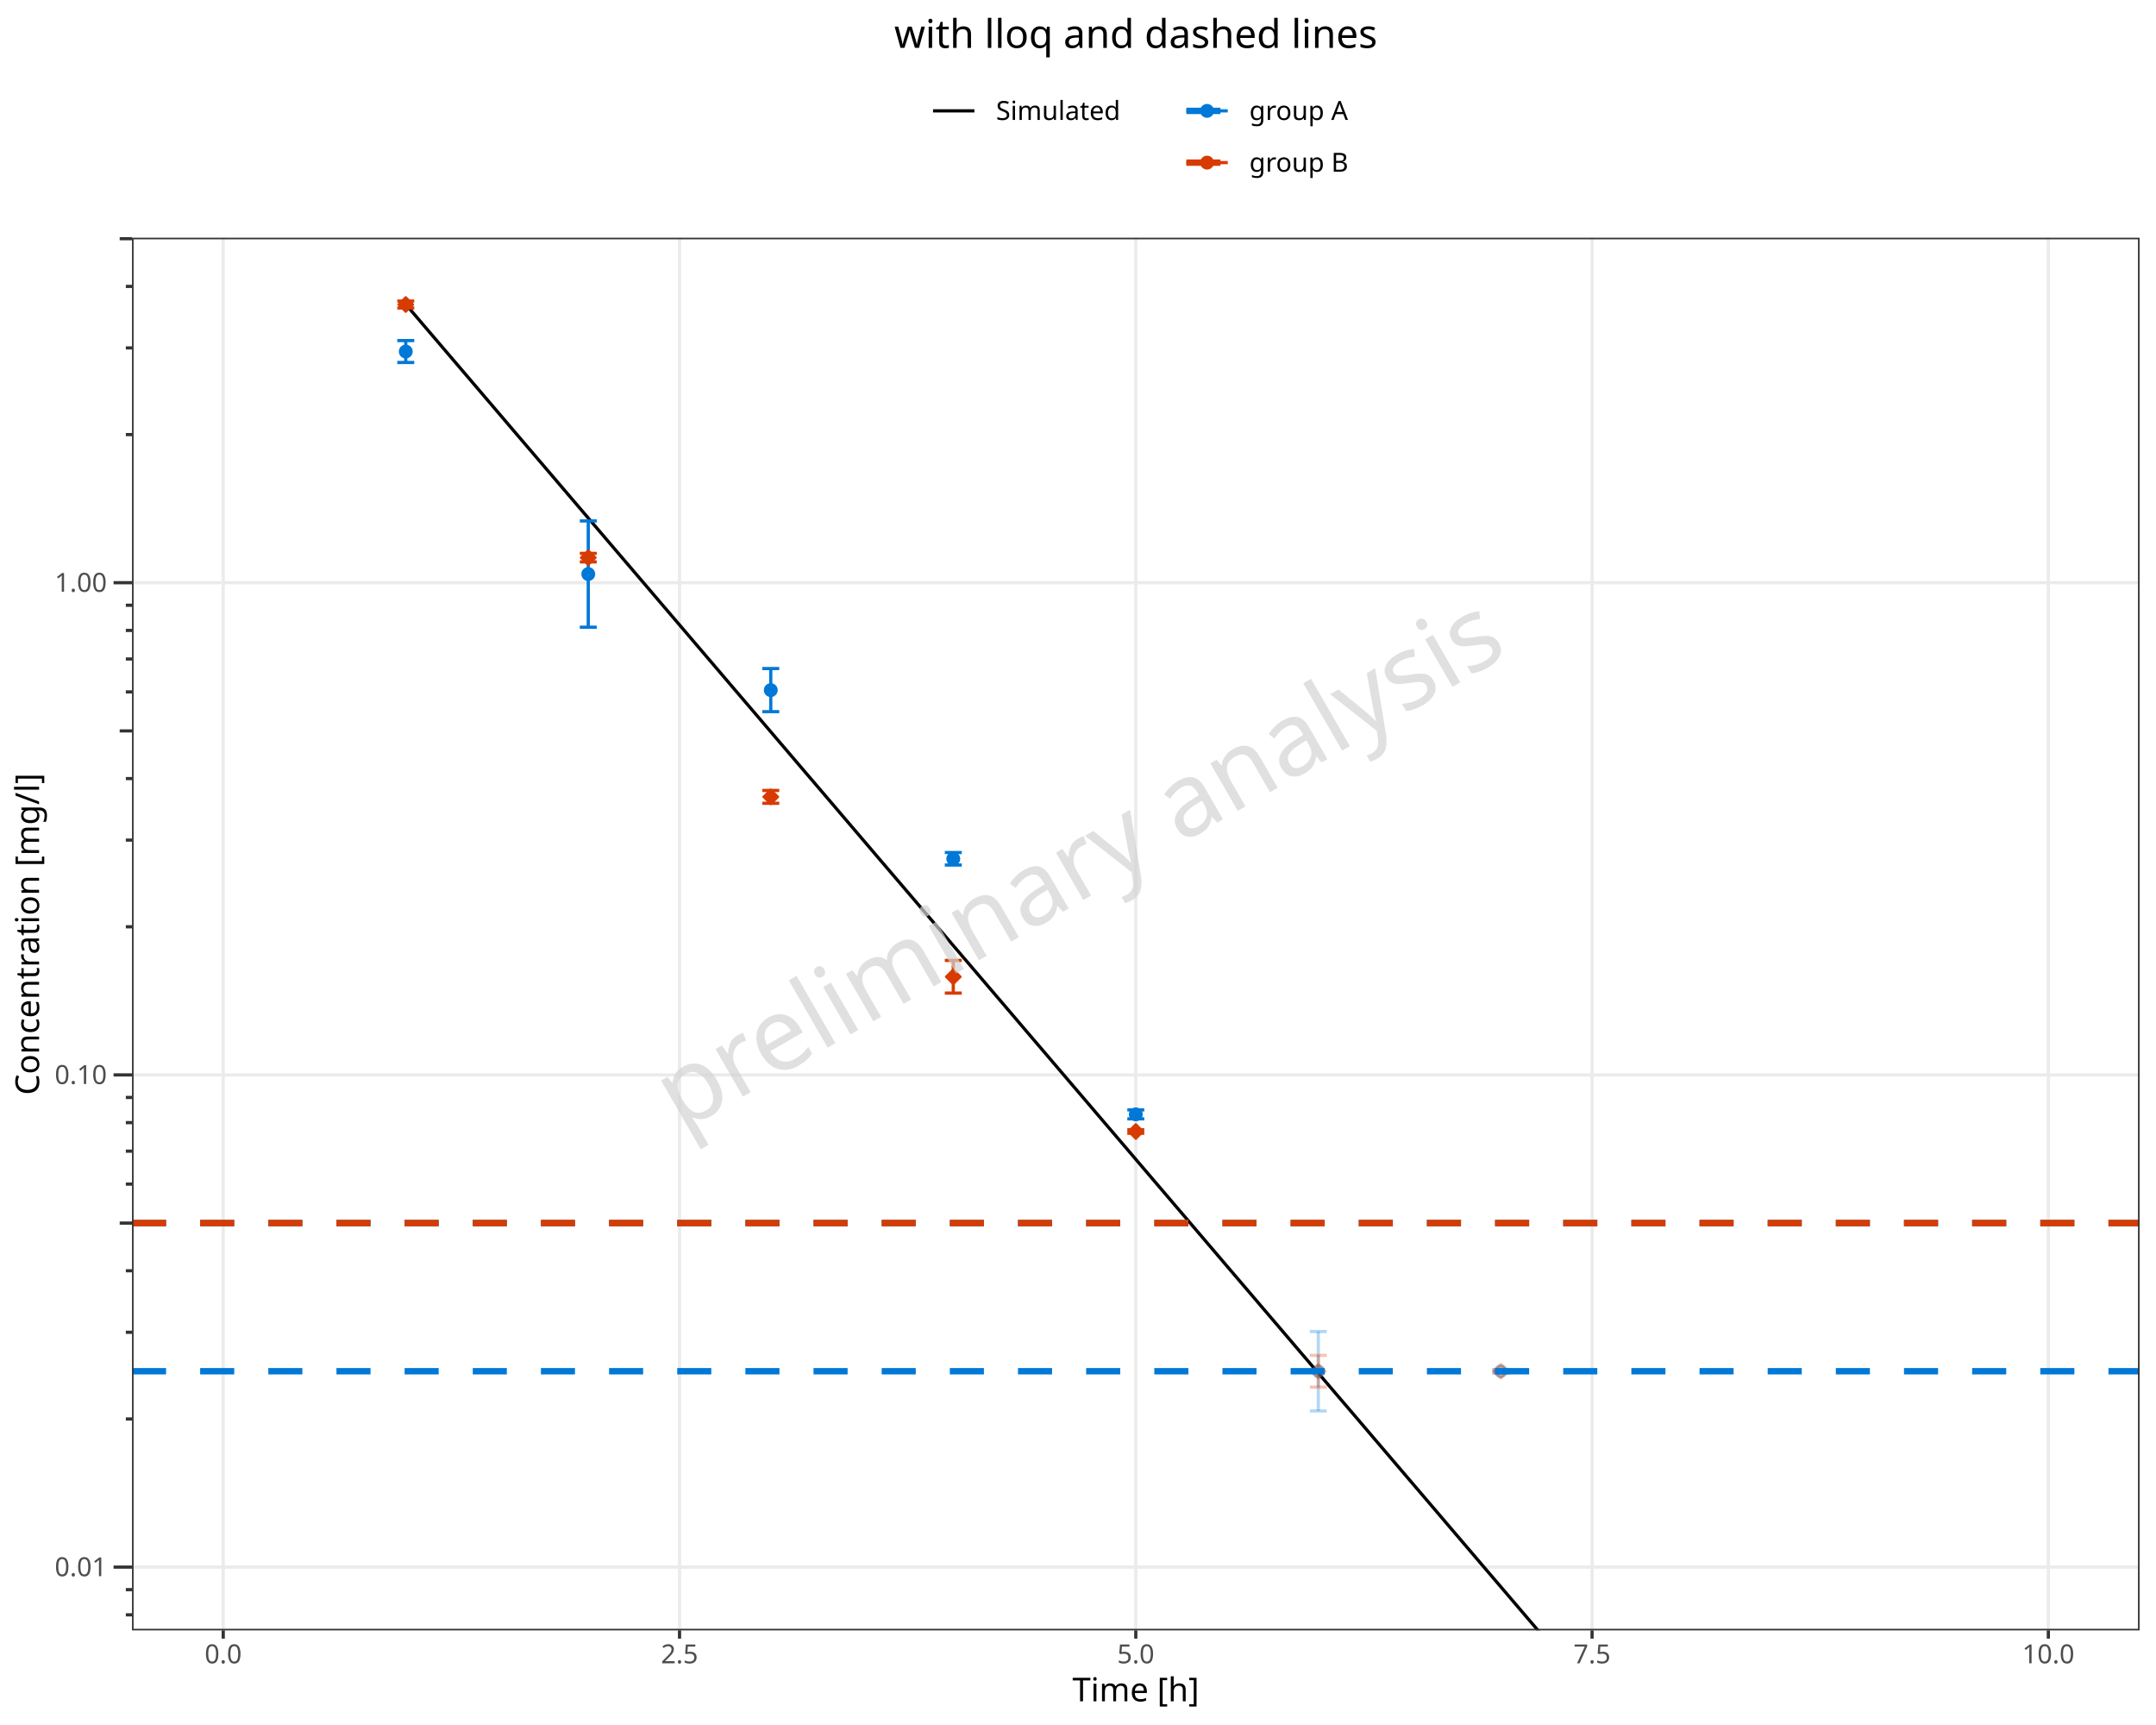
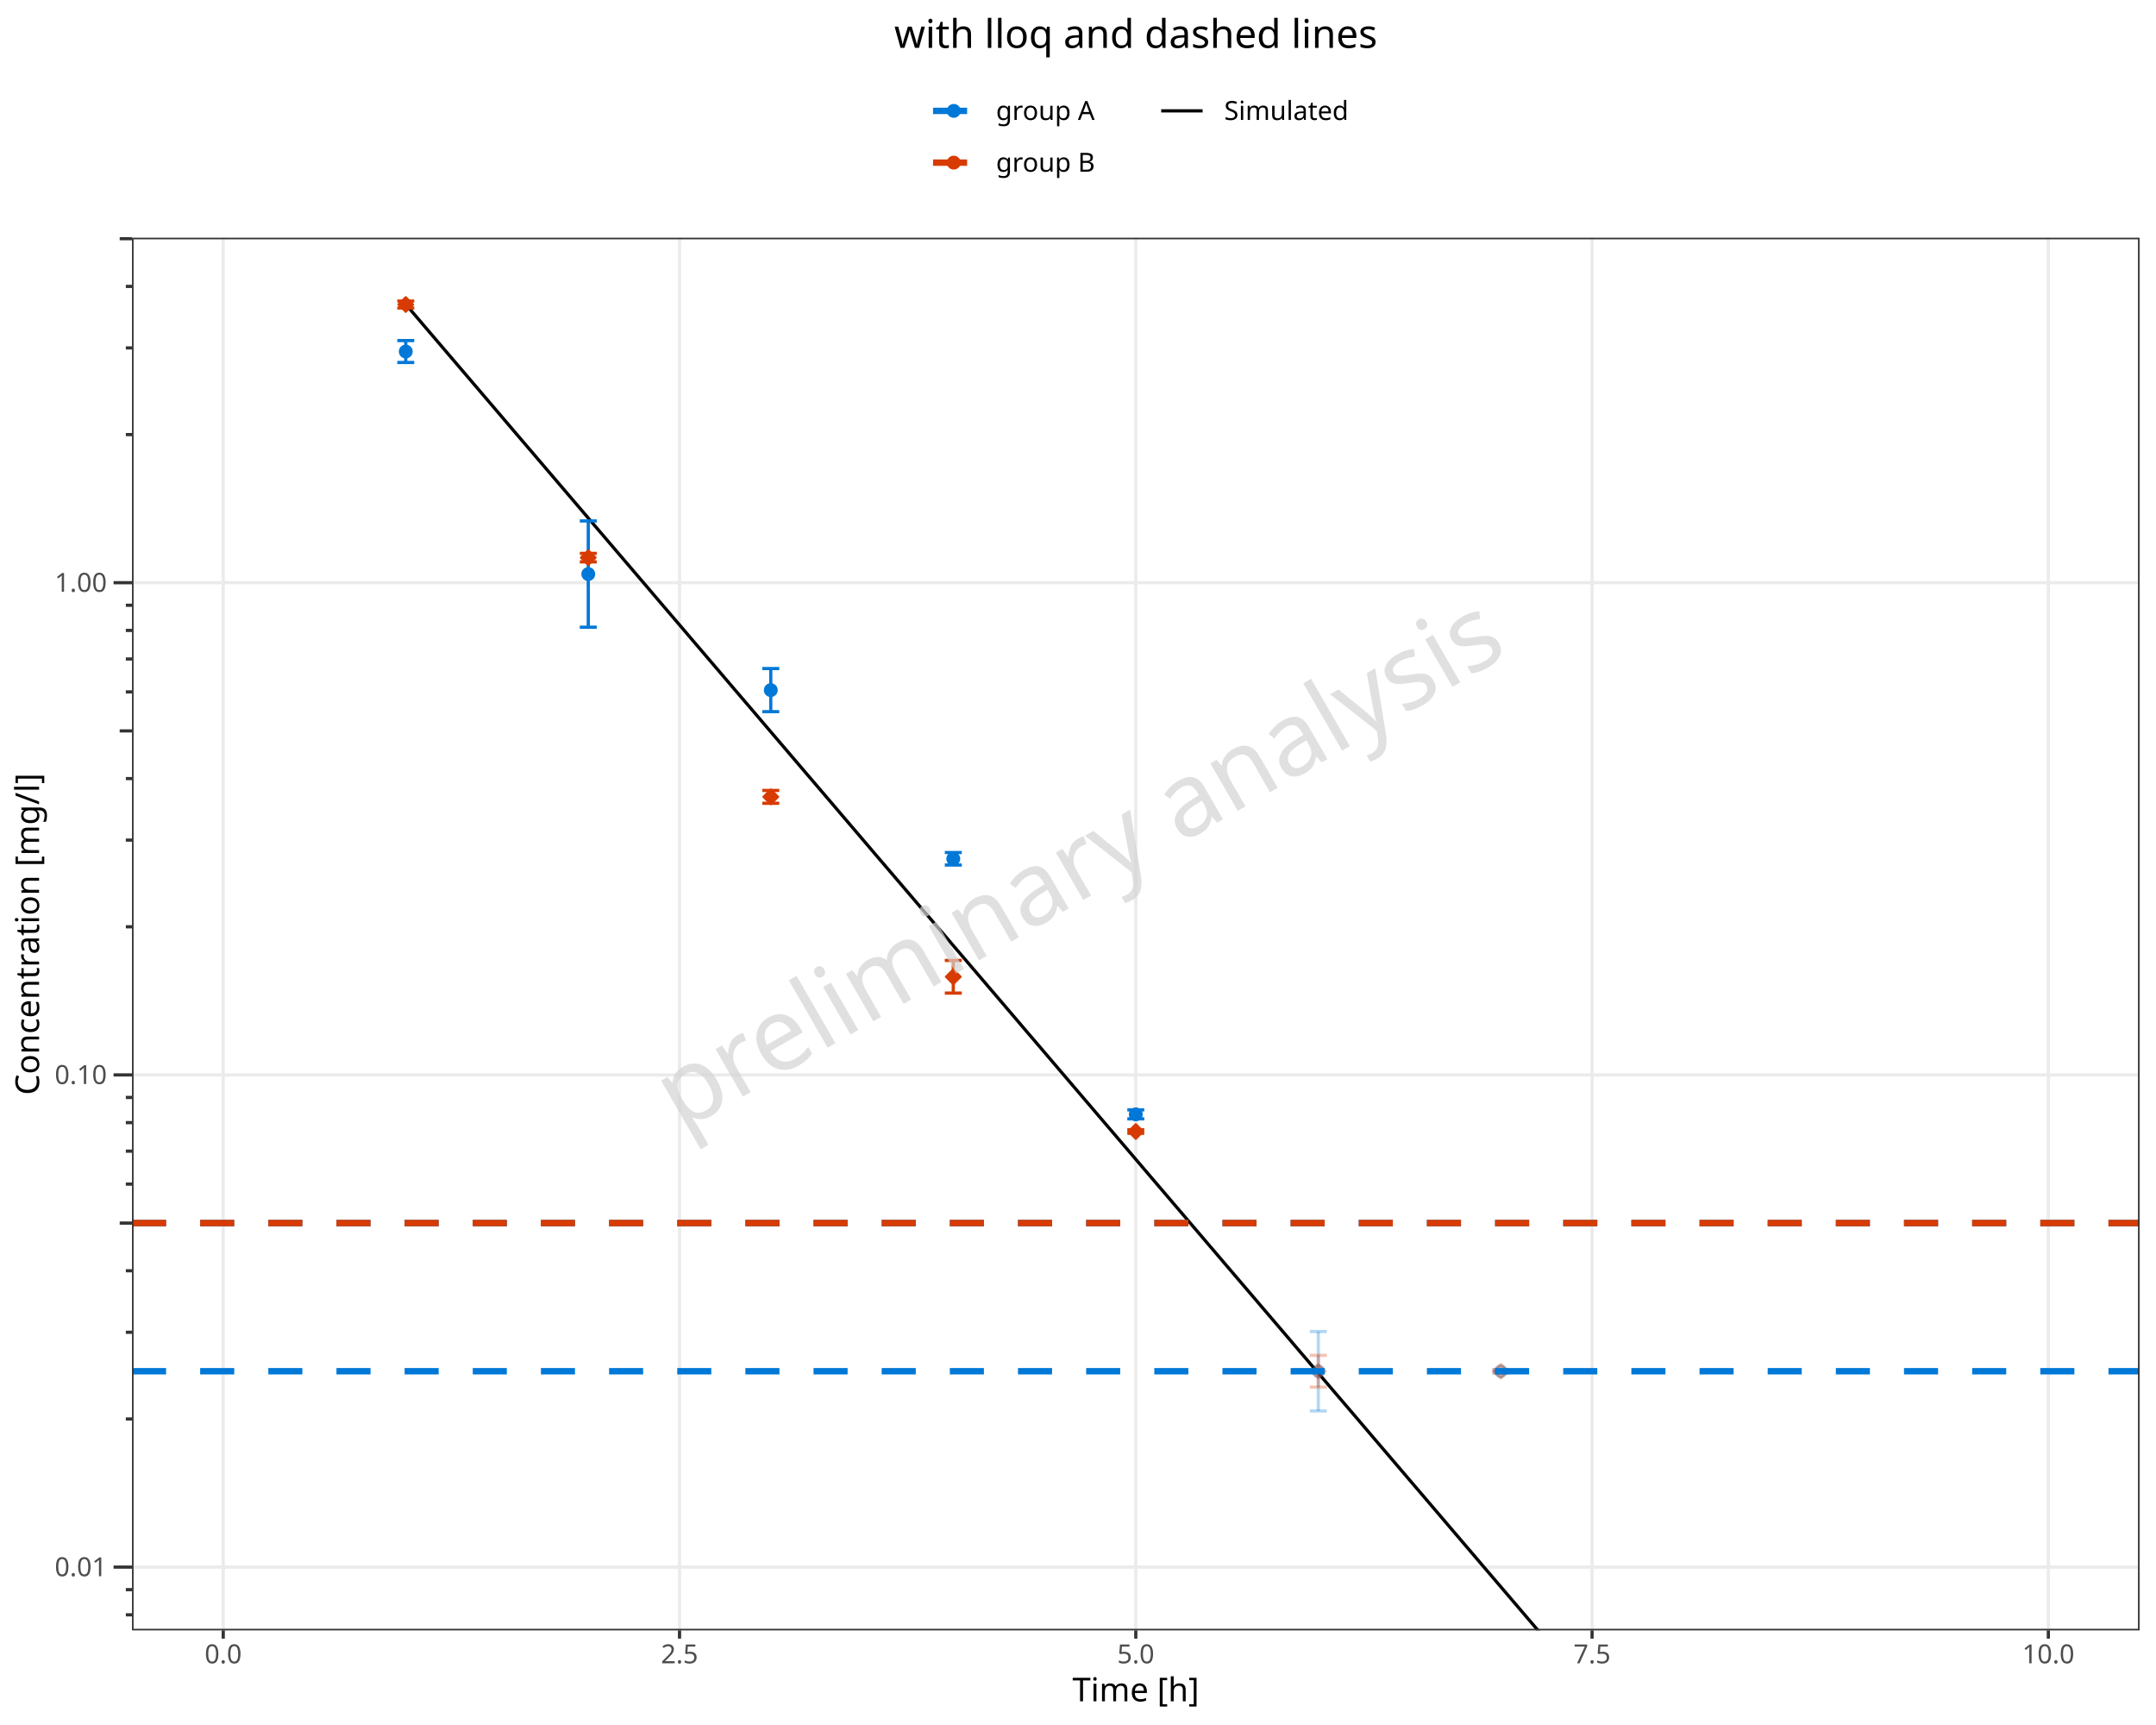
<svg xmlns="http://www.w3.org/2000/svg" class="svglite" data-engine-version="2.0" width="720.00pt" height="576.00pt" viewBox="0 0 720.00 576.00">
  <defs>
    <style type="text/css">
    .svglite line, .svglite polyline, .svglite polygon, .svglite path, .svglite rect, .svglite circle {
      fill: none;
      stroke: #000000;
      stroke-linecap: round;
      stroke-linejoin: round;
      stroke-miterlimit: 10.00;
    }
  </style>
  </defs>
  <rect width="100%" height="100%" style="stroke: none; fill: #FFFFFF;" />
  <defs>
    <clipPath id="cpMC4wMHw3MjAuMDB8MC4wMHw1NzYuMDA=">
      <rect x="0.00" y="0.00" width="720.00" height="576.00" />
    </clipPath>
  </defs>
  <g clip-path="url(#cpMC4wMHw3MjAuMDB8MC4wMHw1NzYuMDA=)">
    <rect x="0" y="0.00" width="720.00" height="576.00" style="stroke-width: 1.07; stroke: #FFFFFF; fill: #FFFFFF;" />
  </g>
  <defs>
    <clipPath id="cpNDQuMDh8NzE0LjUyfDc5LjM4fDU0NC40Mg==">
      <rect x="44.08" y="79.38" width="670.44" height="465.04" />
    </clipPath>
  </defs>
  <g clip-path="url(#cpNDQuMDh8NzE0LjUyfDc5LjM4fDU0NC40Mg==)">
    <rect x="44.08" y="79.38" width="670.44" height="465.04" style="stroke-width: 1.07; stroke: none; fill: #FFFFFF;" />
    <polyline points="44.08,523.28 714.52,523.28 " style="stroke-width: 1.07; stroke: #EBEBEB; stroke-linecap: butt;" />
    <polyline points="44.08,358.93 714.52,358.93 " style="stroke-width: 1.07; stroke: #EBEBEB; stroke-linecap: butt;" />
    <polyline points="44.08,194.58 714.52,194.58 " style="stroke-width: 1.07; stroke: #EBEBEB; stroke-linecap: butt;" />
    <polyline points="74.55,544.42 74.55,79.38 " style="stroke-width: 1.07; stroke: #EBEBEB; stroke-linecap: butt;" />
    <polyline points="226.93,544.42 226.93,79.38 " style="stroke-width: 1.07; stroke: #EBEBEB; stroke-linecap: butt;" />
    <polyline points="379.30,544.42 379.30,79.38 " style="stroke-width: 1.07; stroke: #EBEBEB; stroke-linecap: butt;" />
    <polyline points="531.67,544.42 531.67,79.38 " style="stroke-width: 1.07; stroke: #EBEBEB; stroke-linecap: butt;" />
    <polyline points="684.05,544.42 684.05,79.38 " style="stroke-width: 1.07; stroke: #EBEBEB; stroke-linecap: butt;" />
    <polyline points="135.50,101.61 141.60,108.75 147.69,115.88 153.79,123.02 159.88,130.16 165.98,137.30 172.07,144.44 178.17,151.57 184.26,158.71 190.36,165.85 196.45,172.99 202.55,180.12 208.64,187.26 214.74,194.40 220.83,201.54 226.93,208.67 233.02,215.81 239.12,222.95 245.21,230.09 251.31,237.22 257.40,244.36 263.50,251.50 269.59,258.64 275.69,265.77 281.78,272.91 287.88,280.05 293.97,287.19 300.07,294.32 306.16,301.46 312.26,308.60 318.35,315.74 324.45,322.87 330.54,330.01 336.64,337.15 342.73,344.29 348.83,351.42 354.92,358.56 361.02,365.70 367.11,372.84 373.21,379.97 379.30,387.11 385.39,394.25 391.49,401.39 397.58,408.52 403.68,415.66 409.77,422.80 415.87,429.94 421.96,437.07 428.06,444.21 434.15,451.35 440.25,458.49 446.34,465.63 452.44,472.76 458.53,479.90 464.63,487.04 470.72,494.18 476.82,501.31 482.91,508.45 489.01,515.59 495.10,522.73 501.20,529.86 507.29,537.00 513.39,544.14 519.48,551.28 525.58,558.41 531.67,565.55 537.77,572.69 543.86,579.83 549.96,586.96 556.05,594.10 562.15,601.24 568.24,608.38 574.34,615.51 580.43,622.65 586.53,629.79 592.62,636.93 598.72,644.06 604.81,651.20 610.91,658.34 617.00,665.48 623.10,672.61 629.19,679.75 635.29,686.89 641.38,694.03 647.48,701.16 653.57,708.30 659.67,715.44 665.76,722.58 671.86,729.71 677.95,736.85 684.05,743.99 " style="stroke-width: 1.07; stroke-linecap: butt;" />
    <line x1="135.50" y1="121.03" x2="135.50" y2="113.72" style="stroke-width: 1.07; stroke: #0078D7; stroke-linecap: butt;" />
    <line x1="196.45" y1="209.43" x2="196.45" y2="173.95" style="stroke-width: 1.07; stroke: #0078D7; stroke-linecap: butt;" />
    <line x1="257.40" y1="237.63" x2="257.40" y2="223.24" style="stroke-width: 1.07; stroke: #0078D7; stroke-linecap: butt;" />
    <line x1="318.35" y1="288.85" x2="318.35" y2="284.67" style="stroke-width: 1.07; stroke: #0078D7; stroke-linecap: butt;" />
    <line x1="379.30" y1="373.59" x2="379.30" y2="370.61" style="stroke-width: 1.07; stroke: #0078D7; stroke-linecap: butt;" />
    <line x1="440.25" y1="471.14" x2="440.25" y2="444.62" style="stroke-width: 1.07; stroke: #0078D7; stroke-opacity: 0.30; stroke-linecap: butt;" />
    <line x1="501.20" y1="458.35" x2="501.20" y2="457.41" style="stroke-width: 1.07; stroke: #0078D7; stroke-opacity: 0.30; stroke-linecap: butt;" />
    <line x1="135.50" y1="102.84" x2="135.50" y2="100.52" style="stroke-width: 1.07; stroke: #D83B01; stroke-linecap: butt;" />
    <line x1="196.45" y1="187.63" x2="196.45" y2="184.77" style="stroke-width: 1.07; stroke: #D83B01; stroke-linecap: butt;" />
    <line x1="257.40" y1="268.23" x2="257.40" y2="263.94" style="stroke-width: 1.07; stroke: #D83B01; stroke-linecap: butt;" />
    <line x1="318.35" y1="331.61" x2="318.35" y2="320.70" style="stroke-width: 1.07; stroke: #D83B01; stroke-linecap: butt;" />
    <line x1="379.30" y1="378.41" x2="379.30" y2="377.24" style="stroke-width: 1.07; stroke: #D83B01; stroke-linecap: butt;" />
    <line x1="440.25" y1="463.18" x2="440.25" y2="452.57" style="stroke-width: 1.07; stroke: #D83B01; stroke-opacity: 0.30; stroke-linecap: butt;" />
    <line x1="501.20" y1="458.48" x2="501.20" y2="457.28" style="stroke-width: 1.07; stroke: #D83B01; stroke-opacity: 0.30; stroke-linecap: butt;" />
    <line x1="132.67" y1="121.03" x2="138.34" y2="121.03" style="stroke-width: 1.07; stroke: #0078D7; stroke-linecap: butt;" />
    <line x1="193.62" y1="209.43" x2="199.29" y2="209.43" style="stroke-width: 1.07; stroke: #0078D7; stroke-linecap: butt;" />
    <line x1="254.57" y1="237.63" x2="260.24" y2="237.63" style="stroke-width: 1.07; stroke: #0078D7; stroke-linecap: butt;" />
    <line x1="315.52" y1="288.85" x2="321.19" y2="288.85" style="stroke-width: 1.07; stroke: #0078D7; stroke-linecap: butt;" />
    <line x1="376.47" y1="373.59" x2="382.13" y2="373.59" style="stroke-width: 1.07; stroke: #0078D7; stroke-linecap: butt;" />
    <line x1="437.41" y1="471.14" x2="443.08" y2="471.14" style="stroke-width: 1.07; stroke: #0078D7; stroke-opacity: 0.30; stroke-linecap: butt;" />
    <line x1="498.36" y1="458.35" x2="504.03" y2="458.35" style="stroke-width: 1.07; stroke: #0078D7; stroke-opacity: 0.30; stroke-linecap: butt;" />
    <line x1="132.67" y1="102.84" x2="138.34" y2="102.84" style="stroke-width: 1.07; stroke: #D83B01; stroke-linecap: butt;" />
    <line x1="193.62" y1="187.63" x2="199.29" y2="187.63" style="stroke-width: 1.07; stroke: #D83B01; stroke-linecap: butt;" />
    <line x1="254.57" y1="268.23" x2="260.24" y2="268.23" style="stroke-width: 1.07; stroke: #D83B01; stroke-linecap: butt;" />
    <line x1="315.52" y1="331.61" x2="321.19" y2="331.61" style="stroke-width: 1.07; stroke: #D83B01; stroke-linecap: butt;" />
    <line x1="376.47" y1="378.41" x2="382.13" y2="378.41" style="stroke-width: 1.07; stroke: #D83B01; stroke-linecap: butt;" />
    <line x1="437.41" y1="463.18" x2="443.08" y2="463.18" style="stroke-width: 1.07; stroke: #D83B01; stroke-opacity: 0.30; stroke-linecap: butt;" />
    <line x1="498.36" y1="458.48" x2="504.03" y2="458.48" style="stroke-width: 1.07; stroke: #D83B01; stroke-opacity: 0.30; stroke-linecap: butt;" />
    <line x1="132.67" y1="113.72" x2="138.34" y2="113.72" style="stroke-width: 1.07; stroke: #0078D7; stroke-linecap: butt;" />
    <line x1="193.62" y1="173.95" x2="199.29" y2="173.95" style="stroke-width: 1.07; stroke: #0078D7; stroke-linecap: butt;" />
    <line x1="254.57" y1="223.24" x2="260.24" y2="223.24" style="stroke-width: 1.07; stroke: #0078D7; stroke-linecap: butt;" />
    <line x1="315.52" y1="284.67" x2="321.19" y2="284.67" style="stroke-width: 1.07; stroke: #0078D7; stroke-linecap: butt;" />
    <line x1="376.47" y1="370.61" x2="382.13" y2="370.61" style="stroke-width: 1.07; stroke: #0078D7; stroke-linecap: butt;" />
    <line x1="437.41" y1="444.62" x2="443.08" y2="444.62" style="stroke-width: 1.07; stroke: #0078D7; stroke-opacity: 0.30; stroke-linecap: butt;" />
    <line x1="498.36" y1="457.41" x2="504.03" y2="457.41" style="stroke-width: 1.07; stroke: #0078D7; stroke-opacity: 0.30; stroke-linecap: butt;" />
    <line x1="132.67" y1="100.52" x2="138.34" y2="100.52" style="stroke-width: 1.07; stroke: #D83B01; stroke-linecap: butt;" />
    <line x1="193.62" y1="184.77" x2="199.29" y2="184.77" style="stroke-width: 1.07; stroke: #D83B01; stroke-linecap: butt;" />
    <line x1="254.57" y1="263.94" x2="260.24" y2="263.94" style="stroke-width: 1.07; stroke: #D83B01; stroke-linecap: butt;" />
    <line x1="315.52" y1="320.70" x2="321.19" y2="320.70" style="stroke-width: 1.07; stroke: #D83B01; stroke-linecap: butt;" />
    <line x1="376.47" y1="377.24" x2="382.13" y2="377.24" style="stroke-width: 1.07; stroke: #D83B01; stroke-linecap: butt;" />
    <line x1="437.41" y1="452.57" x2="443.08" y2="452.57" style="stroke-width: 1.07; stroke: #D83B01; stroke-opacity: 0.30; stroke-linecap: butt;" />
    <line x1="498.36" y1="457.28" x2="504.03" y2="457.28" style="stroke-width: 1.07; stroke: #D83B01; stroke-opacity: 0.30; stroke-linecap: butt;" />
    <polygon points="137.46,117.38 137.45,117.19 137.42,117.00 137.38,116.81 137.31,116.63 137.23,116.46 137.13,116.29 137.02,116.14 136.89,116.00 136.74,115.87 136.59,115.75 136.43,115.65 136.25,115.57 136.07,115.51 135.88,115.46 135.70,115.43 135.50,115.42 135.31,115.43 135.12,115.46 134.94,115.51 134.75,115.57 134.58,115.65 134.42,115.75 134.26,115.87 134.12,116.00 133.99,116.14 133.88,116.29 133.78,116.46 133.70,116.63 133.63,116.81 133.58,117.00 133.56,117.19 133.55,117.38 133.56,117.57 133.58,117.76 133.63,117.95 133.70,118.13 133.78,118.30 133.88,118.47 133.99,118.62 134.12,118.76 134.26,118.89 134.42,119.00 134.58,119.10 134.75,119.19 134.94,119.25 135.12,119.30 135.31,119.32 135.50,119.33 135.70,119.32 135.88,119.30 136.07,119.25 136.25,119.19 136.43,119.10 136.59,119.00 136.74,118.89 136.89,118.76 137.02,118.62 137.13,118.47 137.23,118.30 137.31,118.13 137.38,117.95 137.42,117.76 137.45,117.57 " style="stroke-width: 0.71; stroke: #0078D7; fill: #0078D7;" />
    <polygon points="198.41,191.69 198.40,191.50 198.37,191.31 198.32,191.12 198.26,190.94 198.18,190.77 198.08,190.60 197.96,190.45 197.84,190.31 197.69,190.18 197.54,190.06 197.37,189.97 197.20,189.88 197.02,189.82 196.83,189.77 196.64,189.74 196.45,189.73 196.26,189.74 196.07,189.77 195.88,189.82 195.70,189.88 195.53,189.97 195.37,190.06 195.21,190.18 195.07,190.31 194.94,190.45 194.83,190.60 194.73,190.77 194.65,190.94 194.58,191.12 194.53,191.31 194.51,191.50 194.50,191.69 194.51,191.88 194.53,192.07 194.58,192.26 194.65,192.44 194.73,192.61 194.83,192.78 194.94,192.93 195.07,193.07 195.21,193.20 195.37,193.32 195.53,193.42 195.70,193.50 195.88,193.56 196.07,193.61 196.26,193.64 196.45,193.65 196.64,193.64 196.83,193.61 197.02,193.56 197.20,193.50 197.37,193.42 197.54,193.32 197.69,193.20 197.84,193.07 197.96,192.93 198.08,192.78 198.18,192.61 198.26,192.44 198.32,192.26 198.37,192.07 198.40,191.88 " style="stroke-width: 0.71; stroke: #0078D7; fill: #0078D7;" />
    <polygon points="259.36,230.44 259.35,230.25 259.32,230.06 259.27,229.87 259.21,229.69 259.13,229.52 259.03,229.35 258.91,229.20 258.78,229.05 258.64,228.93 258.49,228.81 258.32,228.71 258.15,228.63 257.97,228.57 257.78,228.52 257.59,228.49 257.40,228.48 257.21,228.49 257.02,228.52 256.83,228.57 256.65,228.63 256.48,228.71 256.32,228.81 256.16,228.93 256.02,229.05 255.89,229.20 255.78,229.35 255.68,229.52 255.59,229.69 255.53,229.87 255.48,230.06 255.46,230.25 255.45,230.44 255.46,230.63 255.48,230.82 255.53,231.01 255.59,231.19 255.68,231.36 255.78,231.52 255.89,231.68 256.02,231.82 256.16,231.95 256.32,232.06 256.48,232.16 256.65,232.25 256.83,232.31 257.02,232.36 257.21,232.38 257.40,232.39 257.59,232.38 257.78,232.36 257.97,232.31 258.15,232.25 258.32,232.16 258.49,232.06 258.64,231.95 258.78,231.82 258.91,231.68 259.03,231.52 259.13,231.36 259.21,231.19 259.27,231.01 259.32,230.82 259.35,230.63 " style="stroke-width: 0.71; stroke: #0078D7; fill: #0078D7;" />
    <polygon points="320.31,286.76 320.30,286.57 320.27,286.38 320.22,286.19 320.16,286.01 320.08,285.84 319.98,285.67 319.86,285.52 319.73,285.38 319.59,285.25 319.44,285.13 319.27,285.04 319.10,284.95 318.92,284.89 318.73,284.84 318.54,284.81 318.35,284.81 318.16,284.81 317.97,284.84 317.78,284.89 317.60,284.95 317.43,285.04 317.26,285.13 317.11,285.25 316.97,285.38 316.84,285.52 316.72,285.67 316.63,285.84 316.54,286.01 316.48,286.19 316.43,286.38 316.40,286.57 316.39,286.76 316.40,286.95 316.43,287.14 316.48,287.33 316.54,287.51 316.63,287.68 316.72,287.85 316.84,288.00 316.97,288.14 317.11,288.27 317.26,288.39 317.43,288.49 317.60,288.57 317.78,288.63 317.97,288.68 318.16,288.71 318.35,288.72 318.54,288.71 318.73,288.68 318.92,288.63 319.10,288.57 319.27,288.49 319.44,288.39 319.59,288.27 319.73,288.14 319.86,288.00 319.98,287.85 320.08,287.68 320.16,287.51 320.22,287.33 320.27,287.14 320.30,286.95 " style="stroke-width: 0.71; stroke: #0078D7; fill: #0078D7;" />
    <polygon points="381.26,372.10 381.25,371.90 381.22,371.71 381.17,371.53 381.11,371.35 381.02,371.17 380.93,371.01 380.81,370.86 380.68,370.71 380.54,370.58 380.39,370.47 380.22,370.37 380.05,370.29 379.87,370.22 379.68,370.18 379.49,370.15 379.30,370.14 379.11,370.15 378.92,370.18 378.73,370.22 378.55,370.29 378.38,370.37 378.21,370.47 378.06,370.58 377.92,370.71 377.79,370.86 377.67,371.01 377.58,371.17 377.49,371.35 377.43,371.53 377.38,371.71 377.35,371.90 377.34,372.10 377.35,372.29 377.38,372.48 377.43,372.66 377.49,372.85 377.58,373.02 377.67,373.18 377.79,373.34 377.92,373.48 378.06,373.61 378.21,373.72 378.38,373.82 378.55,373.90 378.73,373.97 378.92,374.01 379.11,374.04 379.30,374.05 379.49,374.04 379.68,374.01 379.87,373.97 380.05,373.90 380.22,373.82 380.39,373.72 380.54,373.61 380.68,373.48 380.81,373.34 380.93,373.18 381.02,373.02 381.11,372.85 381.17,372.66 381.22,372.48 381.25,372.29 " style="stroke-width: 0.71; stroke: #0078D7; fill: #0078D7;" />
    <polygon points="442.21,457.88 442.20,457.69 442.17,457.50 442.12,457.31 442.06,457.13 441.97,456.96 441.88,456.79 441.76,456.64 441.63,456.50 441.49,456.37 441.34,456.25 441.17,456.15 441.00,456.07 440.82,456.01 440.63,455.96 440.44,455.93 440.25,455.92 440.06,455.93 439.87,455.96 439.68,456.01 439.50,456.07 439.33,456.15 439.16,456.25 439.01,456.37 438.87,456.50 438.74,456.64 438.62,456.79 438.52,456.96 438.44,457.13 438.38,457.31 438.33,457.50 438.30,457.69 438.29,457.88 438.30,458.07 438.33,458.26 438.38,458.45 438.44,458.63 438.52,458.80 438.62,458.96 438.74,459.12 438.87,459.26 439.01,459.39 439.16,459.50 439.33,459.60 439.50,459.69 439.68,459.75 439.87,459.80 440.06,459.82 440.25,459.83 440.44,459.82 440.63,459.80 440.82,459.75 441.00,459.69 441.17,459.60 441.34,459.50 441.49,459.39 441.63,459.26 441.76,459.12 441.88,458.96 441.97,458.80 442.06,458.63 442.12,458.45 442.17,458.26 442.20,458.07 " style="stroke-width: 0.71; stroke: #0078D7; stroke-opacity: 0.30; fill: #0078D7; fill-opacity: 0.30;" />
    <polygon points="503.15,457.88 503.14,457.69 503.12,457.50 503.07,457.31 503.01,457.13 502.92,456.96 502.82,456.79 502.71,456.64 502.58,456.50 502.44,456.37 502.29,456.25 502.12,456.15 501.95,456.07 501.77,456.01 501.58,455.96 501.39,455.93 501.20,455.92 501.01,455.93 500.82,455.96 500.63,456.01 500.45,456.07 500.28,456.15 500.11,456.25 499.96,456.37 499.82,456.50 499.69,456.64 499.57,456.79 499.47,456.96 499.39,457.13 499.33,457.31 499.28,457.50 499.25,457.69 499.24,457.88 499.25,458.07 499.28,458.26 499.33,458.45 499.39,458.63 499.47,458.80 499.57,458.96 499.69,459.12 499.82,459.26 499.96,459.39 500.11,459.50 500.28,459.60 500.45,459.69 500.63,459.75 500.82,459.80 501.01,459.82 501.20,459.83 501.39,459.82 501.58,459.80 501.77,459.75 501.95,459.69 502.12,459.60 502.29,459.50 502.44,459.39 502.58,459.26 502.71,459.12 502.82,458.96 502.92,458.80 503.01,458.63 503.07,458.45 503.12,458.26 503.14,458.07 " style="stroke-width: 0.71; stroke: #0078D7; stroke-opacity: 0.30; fill: #0078D7; fill-opacity: 0.30;" />
    <polygon points="137.95,101.68 135.50,99.23 133.05,101.68 135.50,104.13 " style="stroke-width: 0.71; stroke: #D83B01; fill: #D83B01;" />
    <polygon points="198.90,186.20 196.45,183.75 194.00,186.20 196.45,188.65 " style="stroke-width: 0.71; stroke: #D83B01; fill: #D83B01;" />
    <polygon points="259.85,266.08 257.40,263.64 254.95,266.08 257.40,268.53 " style="stroke-width: 0.71; stroke: #D83B01; fill: #D83B01;" />
    <polygon points="320.80,326.16 318.35,323.71 315.90,326.16 318.35,328.60 " style="stroke-width: 0.71; stroke: #D83B01; fill: #D83B01;" />
    <polygon points="381.75,377.82 379.30,375.37 376.85,377.82 379.30,380.27 " style="stroke-width: 0.71; stroke: #D83B01; fill: #D83B01;" />
    <polygon points="442.70,457.88 440.25,455.43 437.80,457.88 440.25,460.33 " style="stroke-width: 0.71; stroke: #D83B01; stroke-opacity: 0.30; fill: #D83B01; fill-opacity: 0.30;" />
    <polygon points="503.65,457.88 501.20,455.43 498.75,457.88 501.20,460.33 " style="stroke-width: 0.71; stroke: #D83B01; stroke-opacity: 0.30; fill: #D83B01; fill-opacity: 0.30;" />
    <line x1="44.08" y1="408.40" x2="714.52" y2="408.40" style="stroke-width: 2.13; stroke: #0078D7; stroke-dasharray: 11.38,11.38; stroke-linecap: butt;" />
    <line x1="44.08" y1="457.88" x2="714.52" y2="457.88" style="stroke-width: 2.13; stroke: #0078D7; stroke-dasharray: 11.38,11.38; stroke-linecap: butt;" />
    <line x1="44.08" y1="408.40" x2="714.52" y2="408.40" style="stroke-width: 2.13; stroke: #D83B01; stroke-dasharray: 11.38,11.38; stroke-linecap: butt;" />
    <rect x="44.08" y="79.38" width="670.44" height="465.04" style="stroke-width: 1.07; stroke: #333333;" />
  </g>
  <g clip-path="url(#cpMC4wMHw3MjAuMDB8MC4wMHw1NzYuMDA=)">
    <text x="35.72" y="526.31" text-anchor="end" style="font-size: 8.80px; fill: #4D4D4D; font-family: sans;" textLength="17.13px" lengthAdjust="spacingAndGlyphs">0.01</text>
    <text x="35.72" y="361.96" text-anchor="end" style="font-size: 8.80px; fill: #4D4D4D; font-family: sans;" textLength="17.13px" lengthAdjust="spacingAndGlyphs">0.10</text>
    <text x="35.72" y="197.61" text-anchor="end" style="font-size: 8.80px; fill: #4D4D4D; font-family: sans;" textLength="17.13px" lengthAdjust="spacingAndGlyphs">1.00</text>
    <polyline points="37.92,523.28 44.08,523.28 " style="stroke-width: 1.07; stroke: #333333; stroke-linecap: butt;" />
    <polyline points="37.92,358.93 44.08,358.93 " style="stroke-width: 1.07; stroke: #333333; stroke-linecap: butt;" />
    <polyline points="37.92,194.58 44.08,194.58 " style="stroke-width: 1.07; stroke: #333333; stroke-linecap: butt;" />
    <polyline points="39.97,408.40 44.08,408.40 " style="stroke-width: 1.07; stroke: #333333; stroke-linecap: butt;" />
    <polyline points="39.97,244.06 44.08,244.06 " style="stroke-width: 1.07; stroke: #333333; stroke-linecap: butt;" />
    <polyline points="39.97,79.71 44.08,79.71 " style="stroke-width: 1.07; stroke: #333333; stroke-linecap: butt;" />
    <polyline points="42.02,539.21 44.08,539.21 " style="stroke-width: 1.07; stroke: #333333; stroke-linecap: butt;" />
    <polyline points="42.02,530.80 44.08,530.80 " style="stroke-width: 1.07; stroke: #333333; stroke-linecap: butt;" />
    <polyline points="42.02,473.81 44.08,473.81 " style="stroke-width: 1.07; stroke: #333333; stroke-linecap: butt;" />
    <polyline points="42.02,444.87 44.08,444.87 " style="stroke-width: 1.07; stroke: #333333; stroke-linecap: butt;" />
    <polyline points="42.02,424.33 44.08,424.33 " style="stroke-width: 1.07; stroke: #333333; stroke-linecap: butt;" />
    <polyline points="42.02,395.39 44.08,395.39 " style="stroke-width: 1.07; stroke: #333333; stroke-linecap: butt;" />
    <polyline points="42.02,384.39 44.08,384.39 " style="stroke-width: 1.07; stroke: #333333; stroke-linecap: butt;" />
    <polyline points="42.02,374.86 44.08,374.86 " style="stroke-width: 1.07; stroke: #333333; stroke-linecap: butt;" />
    <polyline points="42.02,366.45 44.08,366.45 " style="stroke-width: 1.07; stroke: #333333; stroke-linecap: butt;" />
    <polyline points="42.02,309.46 44.08,309.46 " style="stroke-width: 1.07; stroke: #333333; stroke-linecap: butt;" />
    <polyline points="42.02,280.52 44.08,280.52 " style="stroke-width: 1.07; stroke: #333333; stroke-linecap: butt;" />
    <polyline points="42.02,259.98 44.08,259.98 " style="stroke-width: 1.07; stroke: #333333; stroke-linecap: butt;" />
    <polyline points="42.02,231.04 44.08,231.04 " style="stroke-width: 1.07; stroke: #333333; stroke-linecap: butt;" />
    <polyline points="42.02,220.04 44.08,220.04 " style="stroke-width: 1.07; stroke: #333333; stroke-linecap: butt;" />
    <polyline points="42.02,210.51 44.08,210.51 " style="stroke-width: 1.07; stroke: #333333; stroke-linecap: butt;" />
    <polyline points="42.02,202.10 44.08,202.10 " style="stroke-width: 1.07; stroke: #333333; stroke-linecap: butt;" />
    <polyline points="42.02,145.11 44.08,145.11 " style="stroke-width: 1.07; stroke: #333333; stroke-linecap: butt;" />
    <polyline points="42.02,116.17 44.08,116.17 " style="stroke-width: 1.07; stroke: #333333; stroke-linecap: butt;" />
    <polyline points="42.02,95.63 44.08,95.63 " style="stroke-width: 1.07; stroke: #333333; stroke-linecap: butt;" />
    <polyline points="74.55,547.16 74.55,544.42 " style="stroke-width: 1.07; stroke: #333333; stroke-linecap: butt;" />
    <polyline points="226.93,547.16 226.93,544.42 " style="stroke-width: 1.07; stroke: #333333; stroke-linecap: butt;" />
    <polyline points="379.30,547.16 379.30,544.42 " style="stroke-width: 1.07; stroke: #333333; stroke-linecap: butt;" />
    <polyline points="531.67,547.16 531.67,544.42 " style="stroke-width: 1.07; stroke: #333333; stroke-linecap: butt;" />
    <polyline points="684.05,547.16 684.05,544.42 " style="stroke-width: 1.07; stroke: #333333; stroke-linecap: butt;" />
    <text x="74.55" y="555.40" text-anchor="middle" style="font-size: 8.80px; fill: #4D4D4D; font-family: sans;" textLength="12.23px" lengthAdjust="spacingAndGlyphs">0.0</text>
    <text x="226.93" y="555.40" text-anchor="middle" style="font-size: 8.80px; fill: #4D4D4D; font-family: sans;" textLength="12.23px" lengthAdjust="spacingAndGlyphs">2.5</text>
    <text x="379.30" y="555.40" text-anchor="middle" style="font-size: 8.80px; fill: #4D4D4D; font-family: sans;" textLength="12.23px" lengthAdjust="spacingAndGlyphs">5.0</text>
    <text x="531.67" y="555.40" text-anchor="middle" style="font-size: 8.80px; fill: #4D4D4D; font-family: sans;" textLength="12.23px" lengthAdjust="spacingAndGlyphs">7.5</text>
    <text x="684.05" y="555.40" text-anchor="middle" style="font-size: 8.80px; fill: #4D4D4D; font-family: sans;" textLength="17.13px" lengthAdjust="spacingAndGlyphs">10.0</text>
    <text x="379.30" y="568.10" text-anchor="middle" style="font-size: 11.00px; font-family: sans;" textLength="39.73px" lengthAdjust="spacingAndGlyphs">Time [h]</text>
    <text transform="translate(13.05,311.90) rotate(-90)" text-anchor="middle" style="font-size: 11.00px; font-family: sans;" textLength="98.45px" lengthAdjust="spacingAndGlyphs">Concentration [mg/l]</text>
-     <rect x="304.38" y="22.90" width="73.64" height="28.24" style="stroke-width: 1.07; stroke: none; fill: #FFFFFF;" />
+     <rect x="304.38" y="22.90" width="65.24" height="45.52" style="stroke-width: 1.07; stroke: none; fill: #FFFFFF;" />
    <rect x="309.86" y="28.38" width="17.28" height="17.28" style="stroke-width: 1.07; stroke: none; fill: #FFFFFF;" />
-     <line x1="311.59" y1="37.02" x2="325.41" y2="37.02" style="stroke-width: 1.07; stroke-linecap: butt;" />
-     <text x="332.62" y="40.05" style="font-size: 8.80px; font-family: sans;" textLength="39.14px" lengthAdjust="spacingAndGlyphs">Simulated</text>
-     <rect x="388.98" y="22.90" width="65.24" height="45.52" style="stroke-width: 1.07; stroke: none; fill: #FFFFFF;" />
-     <rect x="394.46" y="28.38" width="17.28" height="17.28" style="stroke-width: 1.07; stroke: none; fill: #FFFFFF;" />
-     <line x1="396.19" y1="37.02" x2="410.01" y2="37.02" style="stroke-width: 1.07; stroke: #0078D7; stroke-linecap: butt;" />
-     <polygon points="405.06,37.02 405.05,36.83 405.02,36.64 404.97,36.45 404.91,36.27 404.83,36.10 404.73,35.94 404.61,35.78 404.48,35.64 404.34,35.51 404.19,35.40 404.02,35.30 403.85,35.22 403.67,35.15 403.48,35.10 403.29,35.08 403.10,35.07 402.91,35.08 402.72,35.10 402.53,35.15 402.35,35.22 402.18,35.30 402.02,35.40 401.86,35.51 401.72,35.64 401.59,35.78 401.48,35.94 401.38,36.10 401.29,36.27 401.23,36.45 401.18,36.64 401.16,36.83 401.15,37.02 401.16,37.21 401.18,37.40 401.23,37.59 401.29,37.77 401.38,37.94 401.48,38.11 401.59,38.26 401.72,38.41 401.86,38.53 402.02,38.65 402.18,38.75 402.35,38.83 402.53,38.89 402.72,38.94 402.91,38.97 403.10,38.98 403.29,38.97 403.48,38.94 403.67,38.89 403.85,38.83 404.02,38.75 404.19,38.65 404.34,38.53 404.48,38.41 404.61,38.26 404.73,38.11 404.83,37.94 404.91,37.77 404.97,37.59 405.02,37.40 405.05,37.21 " style="stroke-width: 0.71; stroke: #0078D7; fill: #0078D7;" />
-     <line x1="396.19" y1="37.02" x2="410.01" y2="37.02" style="stroke-width: 2.13; stroke: #0078D7; stroke-dasharray: 11.38,11.38; stroke-linecap: butt;" />
-     <rect x="394.46" y="45.66" width="17.28" height="17.28" style="stroke-width: 1.07; stroke: none; fill: #FFFFFF;" />
-     <line x1="396.19" y1="54.30" x2="410.01" y2="54.30" style="stroke-width: 1.07; stroke: #D83B01; stroke-linecap: butt;" />
-     <polygon points="405.06,54.30 405.05,54.11 405.02,53.92 404.97,53.73 404.91,53.55 404.83,53.38 404.73,53.22 404.61,53.06 404.48,52.92 404.34,52.79 404.19,52.68 404.02,52.58 403.85,52.50 403.67,52.43 403.48,52.38 403.29,52.36 403.10,52.35 402.91,52.36 402.72,52.38 402.53,52.43 402.35,52.50 402.18,52.58 402.02,52.68 401.86,52.79 401.72,52.92 401.59,53.06 401.48,53.22 401.38,53.38 401.29,53.55 401.23,53.73 401.18,53.92 401.16,54.11 401.15,54.30 401.16,54.49 401.18,54.68 401.23,54.87 401.29,55.05 401.38,55.22 401.48,55.39 401.59,55.54 401.72,55.69 401.86,55.81 402.02,55.93 402.18,56.03 402.35,56.11 402.53,56.17 402.72,56.22 402.91,56.25 403.10,56.26 403.29,56.25 403.48,56.22 403.67,56.17 403.85,56.11 404.02,56.03 404.19,55.93 404.34,55.81 404.48,55.69 404.61,55.54 404.73,55.39 404.83,55.22 404.91,55.05 404.97,54.87 405.02,54.68 405.05,54.49 " style="stroke-width: 0.71; stroke: #D83B01; fill: #D83B01;" />
-     <line x1="396.19" y1="54.30" x2="410.01" y2="54.30" style="stroke-width: 2.13; stroke: #D83B01; stroke-dasharray: 11.38,11.38; stroke-linecap: butt;" />
-     <text x="417.22" y="40.05" style="font-size: 8.80px; font-family: sans;" textLength="30.82px" lengthAdjust="spacingAndGlyphs">group A</text>
-     <text x="417.22" y="57.33" style="font-size: 8.80px; font-family: sans;" textLength="30.82px" lengthAdjust="spacingAndGlyphs">group B</text>
+     <polygon points="320.46,37.02 320.45,36.83 320.42,36.64 320.37,36.45 320.31,36.27 320.23,36.10 320.13,35.94 320.01,35.78 319.88,35.64 319.74,35.51 319.59,35.40 319.42,35.30 319.25,35.22 319.07,35.15 318.88,35.10 318.69,35.08 318.50,35.07 318.31,35.08 318.12,35.10 317.93,35.15 317.75,35.22 317.58,35.30 317.41,35.40 317.26,35.51 317.12,35.64 316.99,35.78 316.87,35.94 316.78,36.10 316.69,36.27 316.63,36.45 316.58,36.64 316.55,36.83 316.54,37.02 316.55,37.21 316.58,37.40 316.63,37.59 316.69,37.77 316.78,37.94 316.87,38.11 316.99,38.26 317.12,38.41 317.26,38.53 317.41,38.65 317.58,38.75 317.75,38.83 317.93,38.89 318.12,38.94 318.31,38.97 318.50,38.98 318.69,38.97 318.88,38.94 319.07,38.89 319.25,38.83 319.42,38.75 319.59,38.65 319.74,38.53 319.88,38.41 320.01,38.26 320.13,38.11 320.23,37.94 320.31,37.77 320.37,37.59 320.42,37.40 320.45,37.21 " style="stroke-width: 0.71; stroke: #0078D7; fill: #0078D7;" />
+     <line x1="311.59" y1="37.02" x2="325.41" y2="37.02" style="stroke-width: 2.13; stroke: #0078D7; stroke-dasharray: 11.38,11.38; stroke-linecap: butt;" />
+     <rect x="309.86" y="45.66" width="17.28" height="17.28" style="stroke-width: 1.07; stroke: none; fill: #FFFFFF;" />
+     <polygon points="320.46,54.30 320.45,54.11 320.42,53.92 320.37,53.73 320.31,53.55 320.23,53.38 320.13,53.22 320.01,53.06 319.88,52.92 319.74,52.79 319.59,52.68 319.42,52.58 319.25,52.50 319.07,52.43 318.88,52.38 318.69,52.36 318.50,52.35 318.31,52.36 318.12,52.38 317.93,52.43 317.75,52.50 317.58,52.58 317.41,52.68 317.26,52.79 317.12,52.92 316.99,53.06 316.87,53.22 316.78,53.38 316.69,53.55 316.63,53.73 316.58,53.92 316.55,54.11 316.54,54.30 316.55,54.49 316.58,54.68 316.63,54.87 316.69,55.05 316.78,55.22 316.87,55.39 316.99,55.54 317.12,55.69 317.26,55.81 317.41,55.93 317.58,56.03 317.75,56.11 317.93,56.17 318.12,56.22 318.31,56.25 318.50,56.26 318.69,56.25 318.88,56.22 319.07,56.17 319.25,56.11 319.42,56.03 319.59,55.93 319.74,55.81 319.88,55.69 320.01,55.54 320.13,55.39 320.23,55.22 320.31,55.05 320.37,54.87 320.42,54.68 320.45,54.49 " style="stroke-width: 0.71; stroke: #D83B01; fill: #D83B01;" />
+     <line x1="311.59" y1="54.30" x2="325.41" y2="54.30" style="stroke-width: 2.13; stroke: #D83B01; stroke-dasharray: 11.38,11.38; stroke-linecap: butt;" />
+     <text x="332.62" y="40.05" style="font-size: 8.80px; font-family: sans;" textLength="30.82px" lengthAdjust="spacingAndGlyphs">group A</text>
+     <text x="332.62" y="57.33" style="font-size: 8.80px; font-family: sans;" textLength="30.82px" lengthAdjust="spacingAndGlyphs">group B</text>
+     <rect x="380.58" y="22.90" width="73.64" height="28.24" style="stroke-width: 1.07; stroke: none; fill: #FFFFFF;" />
+     <rect x="386.06" y="28.38" width="17.28" height="17.28" style="stroke-width: 1.07; stroke: none; fill: #FFFFFF;" />
+     <line x1="387.78" y1="37.02" x2="401.61" y2="37.02" style="stroke-width: 1.07; stroke-linecap: butt;" />
+     <text x="408.82" y="40.05" style="font-size: 8.80px; font-family: sans;" textLength="39.14px" lengthAdjust="spacingAndGlyphs">Simulated</text>
    <text x="379.30" y="15.99" text-anchor="middle" style="font-size: 13.20px; font-family: sans;" textLength="151.18px" lengthAdjust="spacingAndGlyphs">with lloq and dashed lines</text>
    <text transform="translate(365.87,298.17) rotate(-30)" text-anchor="middle" style="font-size: 34.14px; fill: #D3D3D3; fill-opacity: 0.70; font-family: sans;" textLength="299.85px" lengthAdjust="spacingAndGlyphs">preliminary analysis</text>
  </g>
</svg>
